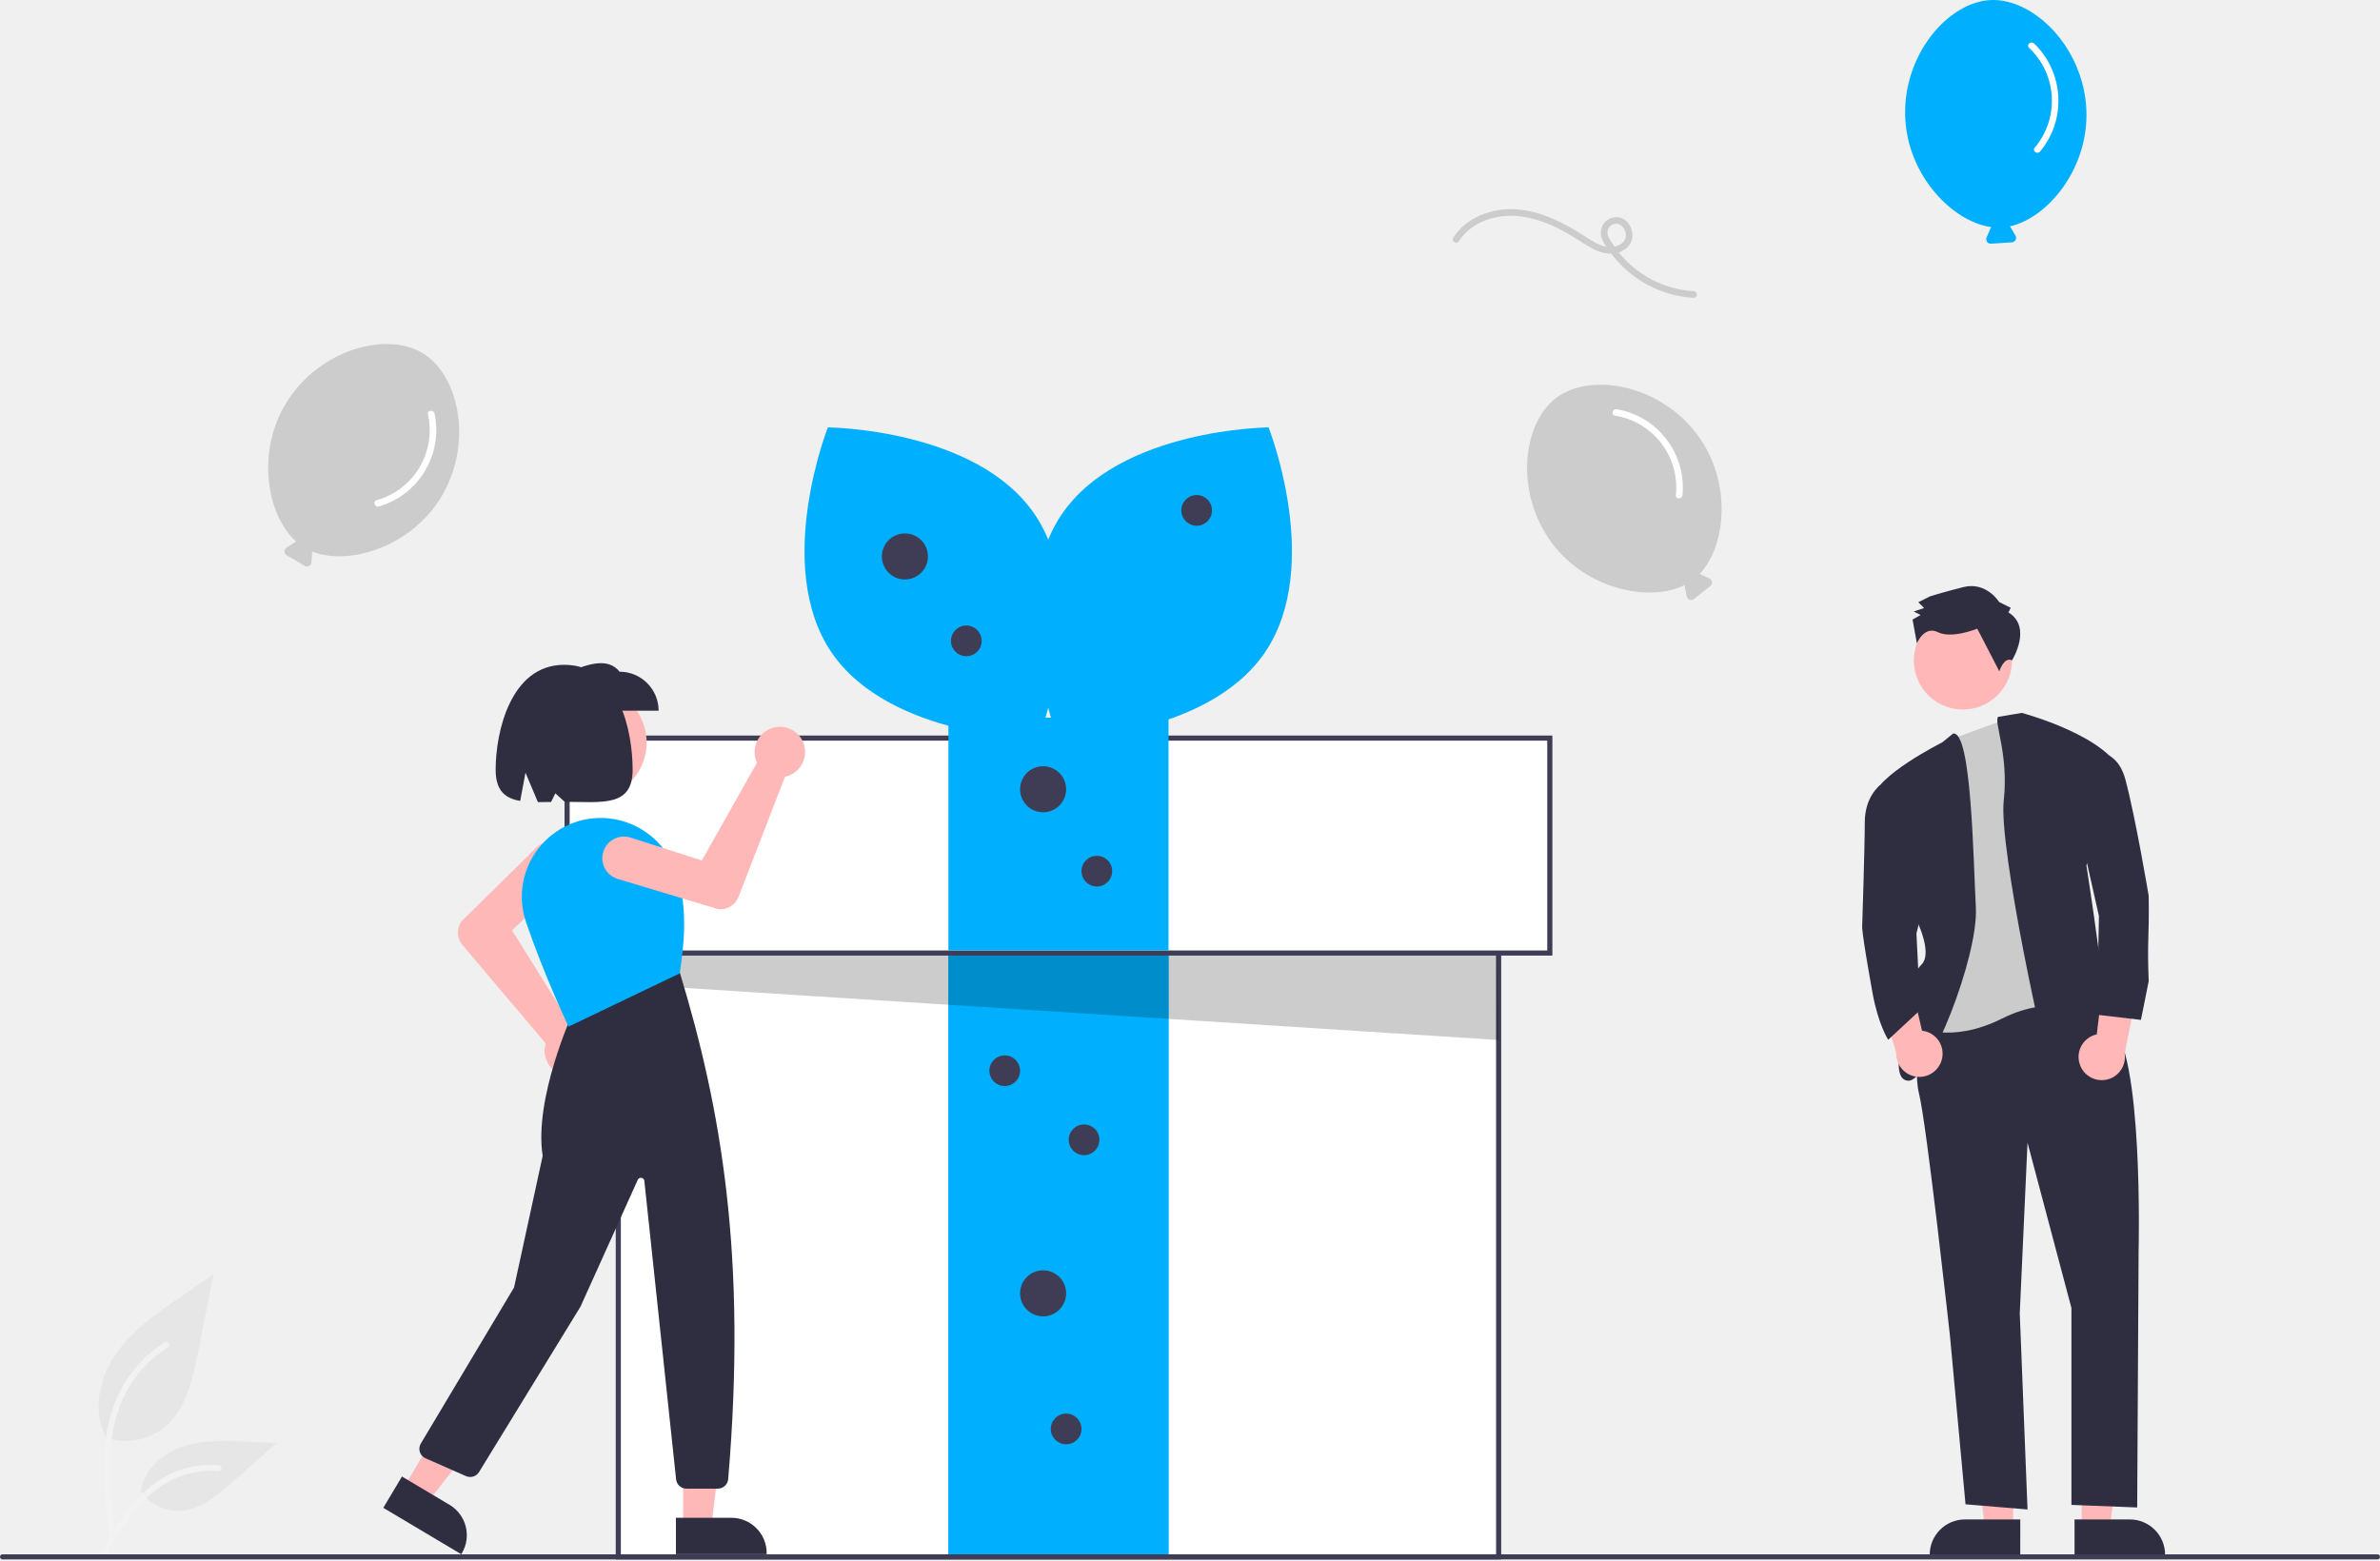
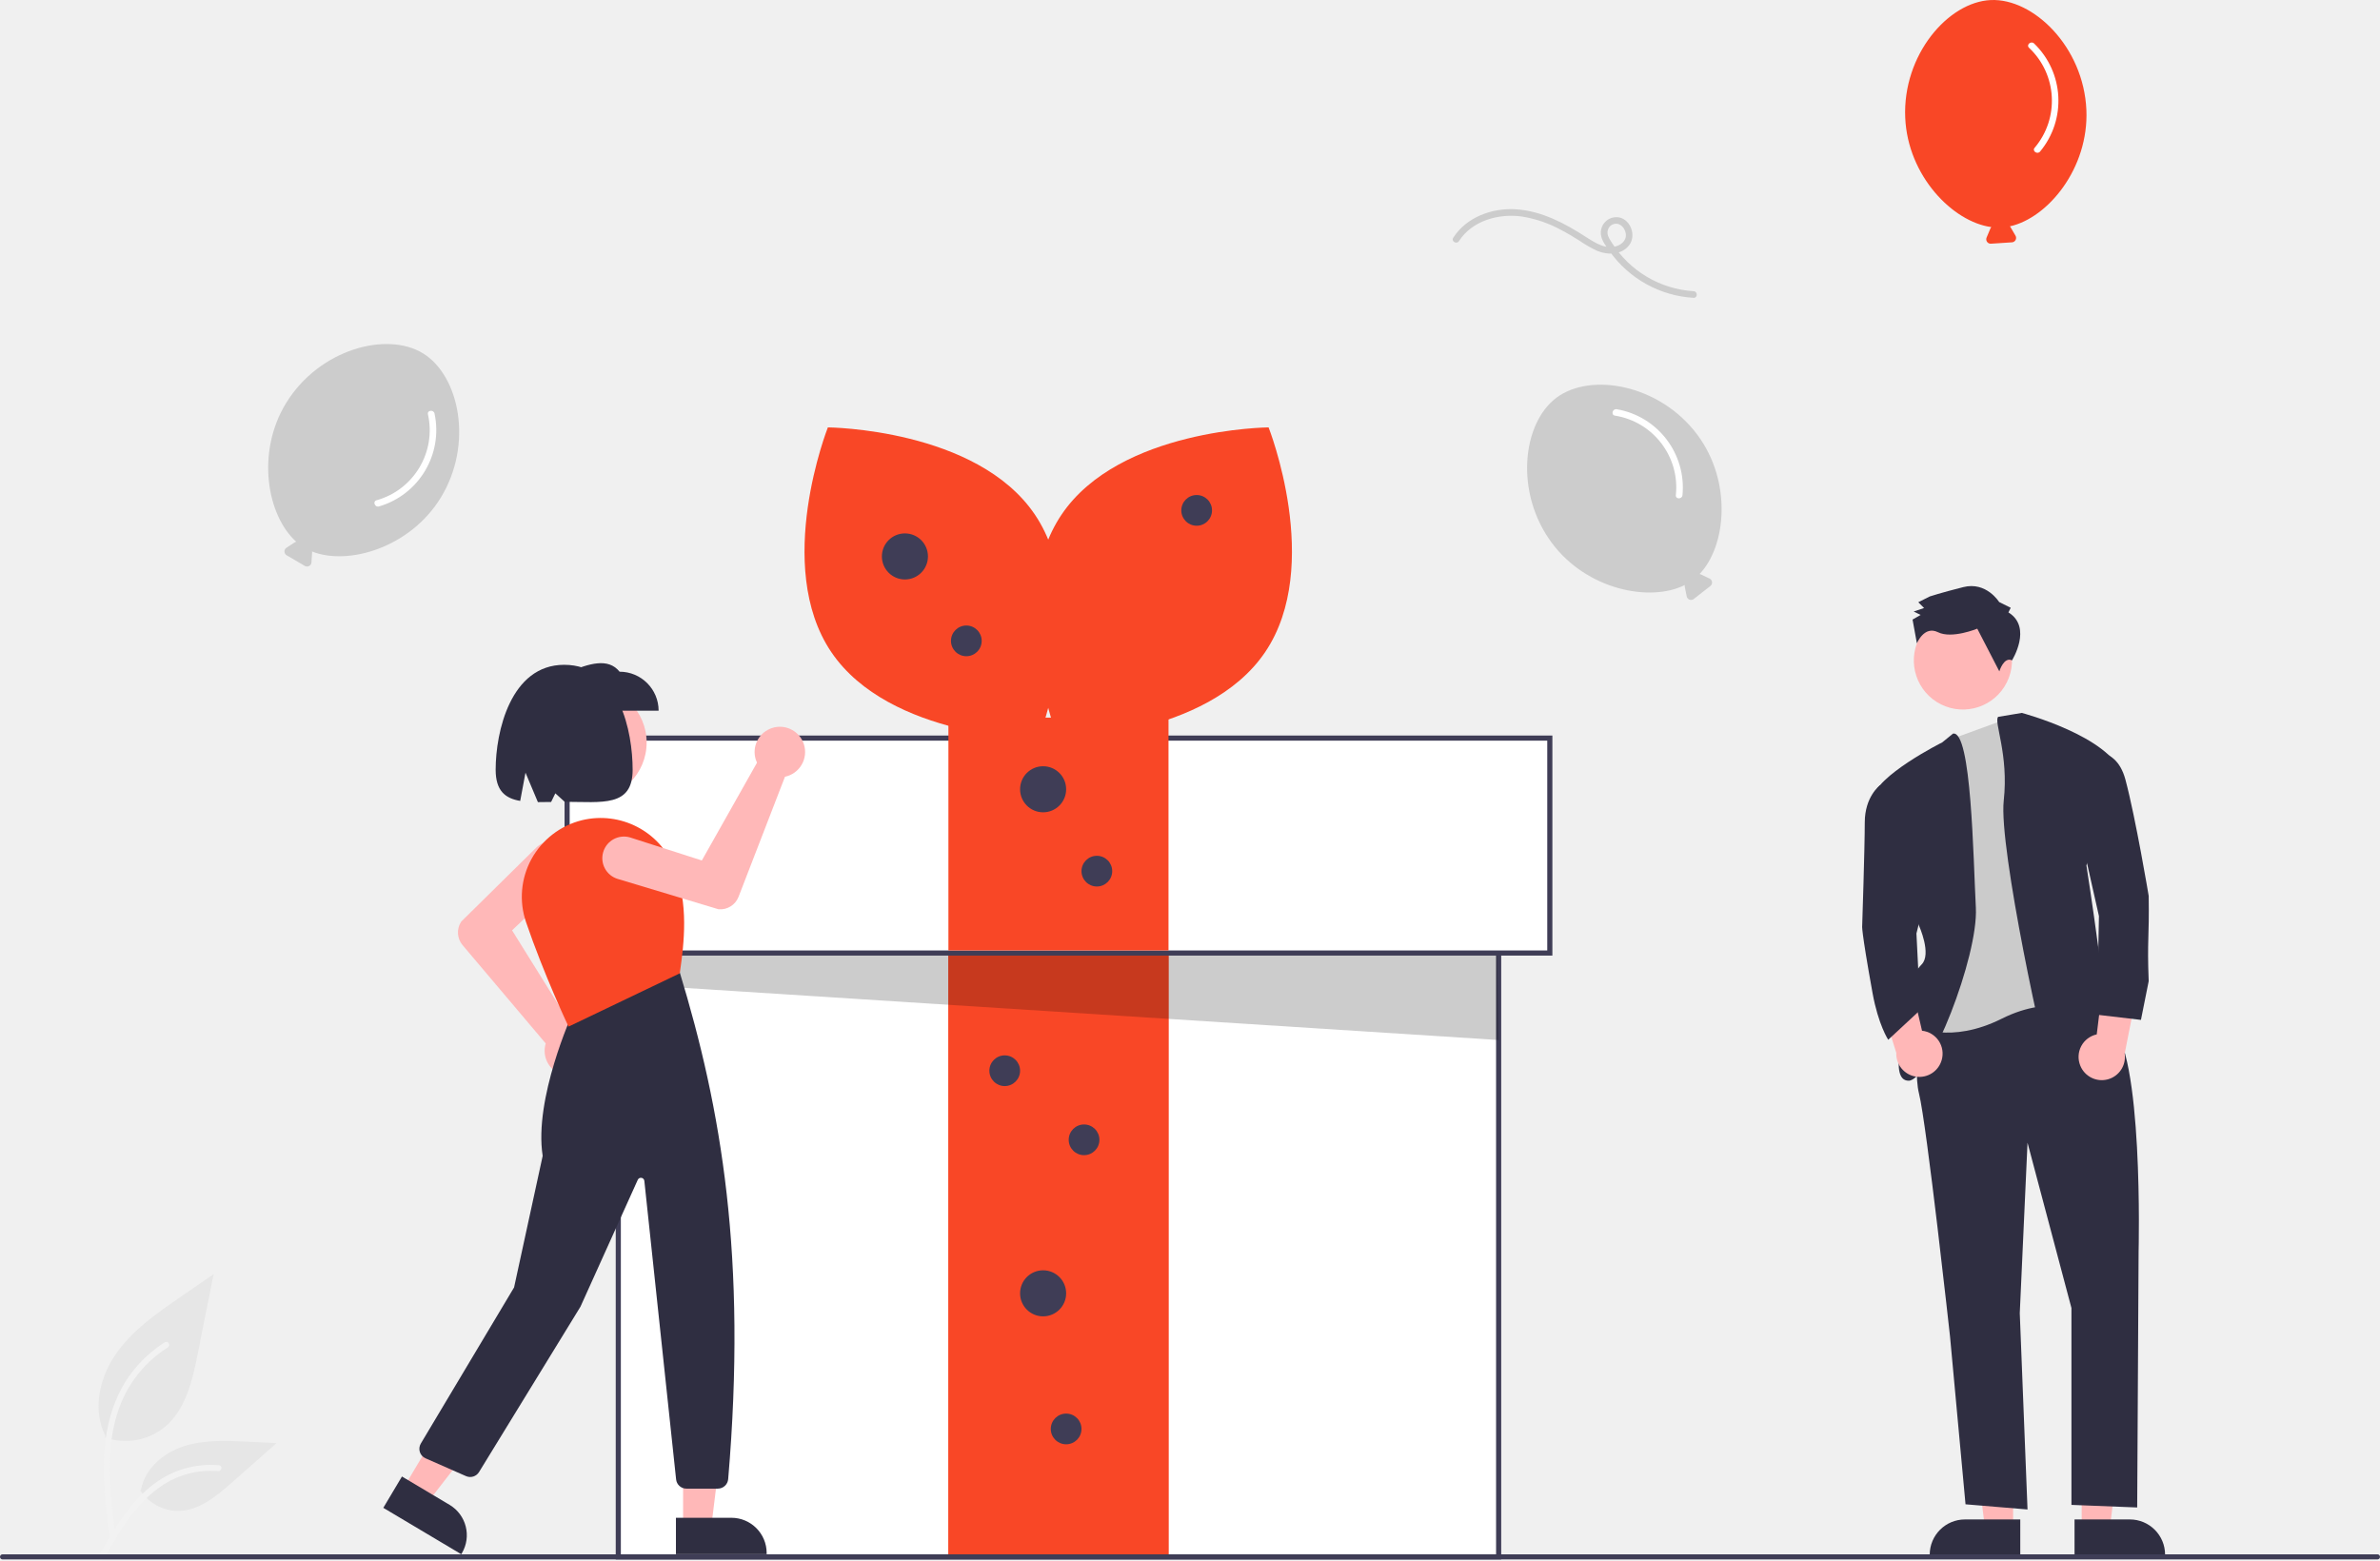
<svg xmlns="http://www.w3.org/2000/svg" data-name="Layer 1" width="930" height="609.874" viewBox="0 0 930 609.874">
-   <path id="f5877e54-26d9-4110-bb17-7d90037dcb2b-137" data-name="Path 438" d="M176.062,706.849a24.215,24.215,0,0,0,23.383-4.119c8.19-6.874,10.758-18.196,12.847-28.682l6.18-31.017L205.533,651.94c-9.305,6.406-18.818,13.019-25.26,22.298s-9.252,21.947-4.078,31.988" transform="translate(-135 -145.0632)" fill="#e6e6e6" />
-   <path id="af7e5462-cb8c-4c3a-a84b-026a28a01614-138" data-name="Path 439" d="M178.06,746.559c-1.628-11.864-3.304-23.881-2.159-35.872,1.015-10.649,4.264-21.049,10.878-29.579A49.206,49.206,0,0,1,199.404,669.668c1.262-.796,2.424,1.204,1.167,1.997a46.779,46.779,0,0,0-18.504,22.326c-4.029,10.246-4.675,21.416-3.982,32.3.419,6.582,1.311,13.121,2.206,19.653a1.198,1.198,0,0,1-.808,1.423,1.163,1.163,0,0,1-1.423-.808Z" transform="translate(-135 -145.0632)" fill="#f2f2f2" />
-   <path id="b74da307-8ad0-4d1b-99e4-dedad26aca71-139" data-name="Path 442" d="M189.781,727.523a17.825,17.825,0,0,0,15.531,8.019c7.864-.373,14.418-5.86,20.317-11.07l17.452-15.409-11.55-.553c-8.306-.398-16.827-.771-24.738,1.793s-15.208,8.726-16.654,16.915" transform="translate(-135 -145.0632)" fill="#e6e6e6" />
-   <path id="eea67ff0-2845-4236-af55-5d249be779f1-140" data-name="Path 443" d="M173.457,753.379c7.84-13.871,16.932-29.288,33.181-34.216a37.026,37.026,0,0,1,13.955-1.441c1.482.128,1.112,2.412-.367,2.285a34.398,34.398,0,0,0-22.272,5.892c-6.28,4.275-11.17,10.218-15.308,16.519-2.535,3.861-4.806,7.884-7.076,11.903C174.845,755.606,172.723,754.678,173.457,753.379Z" transform="translate(-135 -145.0632)" fill="#f2f2f2" />
+   <path id="f5877e54-26d9-4110-bb17-7d90037dcb2b-100" data-name="Path 438" d="M176.062,706.849a24.215,24.215,0,0,0,23.383-4.119c8.19-6.874,10.758-18.196,12.847-28.682l6.18-31.017L205.533,651.94c-9.305,6.406-18.818,13.019-25.26,22.298s-9.252,21.947-4.078,31.988" transform="translate(-135 -145.0632)" fill="#e6e6e6" />
+   <path id="af7e5462-cb8c-4c3a-a84b-026a28a01614-101" data-name="Path 439" d="M178.06,746.559c-1.628-11.864-3.304-23.881-2.159-35.872,1.015-10.649,4.264-21.049,10.878-29.579A49.206,49.206,0,0,1,199.404,669.668c1.262-.796,2.424,1.204,1.167,1.997a46.779,46.779,0,0,0-18.504,22.326c-4.029,10.246-4.675,21.416-3.982,32.3.419,6.582,1.311,13.121,2.206,19.653a1.198,1.198,0,0,1-.808,1.423,1.163,1.163,0,0,1-1.423-.808Z" transform="translate(-135 -145.0632)" fill="#f2f2f2" />
+   <path id="b74da307-8ad0-4d1b-99e4-dedad26aca71-102" data-name="Path 442" d="M189.781,727.523a17.825,17.825,0,0,0,15.531,8.019c7.864-.373,14.418-5.86,20.317-11.07l17.452-15.409-11.55-.553c-8.306-.398-16.827-.771-24.738,1.793s-15.208,8.726-16.654,16.915" transform="translate(-135 -145.0632)" fill="#e6e6e6" />
+   <path id="eea67ff0-2845-4236-af55-5d249be779f1-103" data-name="Path 443" d="M173.457,753.379c7.84-13.871,16.932-29.288,33.181-34.216a37.026,37.026,0,0,1,13.955-1.441c1.482.128,1.112,2.412-.367,2.285a34.398,34.398,0,0,0-22.272,5.892c-6.28,4.275-11.17,10.218-15.308,16.519-2.535,3.861-4.806,7.884-7.076,11.903C174.845,755.606,172.723,754.678,173.457,753.379Z" transform="translate(-135 -145.0632)" fill="#f2f2f2" />
  <rect x="241.602" y="315.468" width="344" height="293" fill="#fff" />
  <path d="M721.602,754.531h-346v-295h346Zm-344-2h342v-291h-342Z" transform="translate(-135 -145.0632)" fill="#3f3d56" />
-   <rect x="370.602" y="372.468" width="86" height="236" fill="#00b0ff" />
-   <rect x="370.602" y="372.468" width="86" height="236" fill="#00b0ff" />
+   <rect x="370.602" y="372.468" width="86" height="236" fill="#f94726" />
+   <rect x="370.602" y="372.468" width="86" height="236" fill="#f94726" />
  <polygon points="242.602 336.968 242.602 384.506 585.602 406.468 584.591 347.81 242.602 336.968" opacity="0.2" />
  <rect x="221.602" y="288.468" width="384" height="84" fill="#fff" />
  <path d="M741.602,518.531h-386v-86h386Zm-384-2h382v-82h-382Z" transform="translate(-135 -145.0632)" fill="#3f3d56" />
-   <rect x="370.602" y="280.468" width="86" height="91" fill="#00b0ff" />
-   <path d="M539.394,346.188c22.701,33.652,1.312,87.775,1.312,87.775s-58.195-.436-80.897-34.088-1.312-87.775-1.312-87.775S516.693,312.536,539.394,346.188Z" transform="translate(-135 -145.0632)" fill="#00b0ff" />
-   <path d="M549.81,346.188c-22.701,33.652-1.312,87.775-1.312,87.775s58.195-.436,80.897-34.088,1.312-87.775,1.312-87.775S572.512,312.536,549.81,346.188Z" transform="translate(-135 -145.0632)" fill="#00b0ff" />
+   <rect x="370.602" y="280.468" width="86" height="91" fill="#f94726" />
+   <path d="M539.394,346.188c22.701,33.652,1.312,87.775,1.312,87.775s-58.195-.436-80.897-34.088-1.312-87.775-1.312-87.775S516.693,312.536,539.394,346.188Z" transform="translate(-135 -145.0632)" fill="#f94726" />
+   <path d="M549.81,346.188c-22.701,33.652-1.312,87.775-1.312,87.775s58.195-.436,80.897-34.088,1.312-87.775,1.312-87.775S572.512,312.536,549.81,346.188Z" transform="translate(-135 -145.0632)" fill="#f94726" />
  <circle cx="353.602" cy="217.468" r="9" fill="#3f3d56" />
  <circle cx="407.602" cy="308.468" r="9" fill="#3f3d56" />
  <circle cx="407.602" cy="505.468" r="9" fill="#3f3d56" />
  <circle cx="377.602" cy="250.468" r="6" fill="#3f3d56" />
  <circle cx="467.602" cy="199.468" r="6" fill="#3f3d56" />
  <circle cx="428.602" cy="340.468" r="6" fill="#3f3d56" />
  <circle cx="392.602" cy="418.468" r="6" fill="#3f3d56" />
  <circle cx="423.602" cy="445.468" r="6" fill="#3f3d56" />
  <circle cx="416.602" cy="558.468" r="6" fill="#3f3d56" />
  <polygon points="786.636 597.422 775.663 597.421 770.442 555.095 786.638 555.096 786.636 597.422" fill="#ffb7b7" />
  <path d="M924.434,753.122l-35.383-.001v-.448a13.773,13.773,0,0,1,13.772-13.772h.001l21.611.001Z" transform="translate(-135 -145.0632)" fill="#2f2e41" />
  <polygon points="813.437 597.422 824.411 597.421 829.631 555.095 813.435 555.096 813.437 597.422" fill="#ffb7b7" />
  <path d="M945.638,738.902l21.611-.001h.001a13.773,13.773,0,0,1,13.772,13.772v.448l-35.383.001Z" transform="translate(-135 -145.0632)" fill="#2f2e41" />
  <circle cx="902.021" cy="403.187" r="19.18" transform="translate(4.5896 886.5343) rotate(-63.5798)" fill="#ffb7b7" />
  <path d="M887.898,535.13s-6.057,25.236-3.028,37.35,12.113,94.889,12.113,94.889l6.057,65.615,24.227,2.019-3.028-76.719,3.028-66.624L944.427,656.265v76.947l25.694,1.009.552-100.165s2.019-78.737-11.104-88.832-15.142-12.113-15.142-12.113Z" transform="translate(-135 -145.0632)" fill="#2f2e41" />
  <path d="M924.471,424.09l22.985,12.113,3.028,104.983s-13.123-8.076-33.312,2.019-33.312,3.028-33.312,3.028l12.113-45.425-5.047-60.567,7.219-6.552Z" transform="translate(-135 -145.0632)" fill="#cbcbcb" />
  <path d="M898.147,431.779l-4.193,3.416s-26.246,13.123-27.255,22.208l18.17,49.463s5.047,11.104,1.009,15.142-8.076,14.132-7.066,19.18-6.057,26.246,2.019,26.246,27.255-48.454,26.246-67.633S905.369,430.382,898.147,431.779Z" transform="translate(-135 -145.0632)" fill="#2f2e41" />
  <path d="M915.793,425.228l9.246-1.539s34.321,9.085,39.369,24.227l-14.132,35.331s10.095,64.605,7.066,64.605H954.313s8.076,6.057,3.028,8.076-17.161,18.17-20.189,11.104-21.199-90.851-19.18-109.021S914,427.131,915.793,425.228Z" transform="translate(-135 -145.0632)" fill="#2f2e41" />
  <path d="M919.805,384.407l.898-1.808-4.52-2.246s-4.986-8.113-14.009-5.833-13.083,3.645-13.083,3.645l-4.509,2.269,2.263,2.251-4.06,1.365,2.712,1.347-3.156,1.814,1.699,9.298s2.821-7.052,8.245-4.357,15.346-1.393,15.346-1.393l8.62,16.682s1.778-5.848,4.949-4.288C921.201,403.151,929.3,390.252,919.805,384.407Z" transform="translate(-135 -145.0632)" fill="#2f2e41" />
  <path d="M947.882,561.54A9.001,9.001,0,0,1,954.316,549.33l3.886-31.748L970.863,528.35l-5.631,28.498a9.049,9.049,0,0,1-17.349,4.693Z" transform="translate(-135 -145.0632)" fill="#ffb7b7" />
  <path d="M893.729,559.356a9.001,9.001,0,0,0-7.692-11.459L878.807,516.739,867.359,528.789,875.98,556.529a9.049,9.049,0,0,0,17.749,2.826Z" transform="translate(-135 -145.0632)" fill="#ffb7b7" />
  <path d="M948.37,439.69s13.123-5.047,17.161,10.095,9.085,45.425,9.085,45.425c.251,16.84-.644,16.84,0,33.312l-3.028,15.142-17.161-2.019.748-38.546-8.824-39.182Z" transform="translate(-135 -145.0632)" fill="#2f2e41" />
  <path d="M875.784,451.346l-6.222.666s-5.891,4.382-5.891,14.476-1.009,40.378-1.009,40.378-.573.709,4.038,26.246c2.247,12.447,6.13,18.321,6.13,18.321l12.531-11.636L883.86,509.894l4.038-16.151Z" transform="translate(-135 -145.0632)" fill="#2f2e41" />
  <path d="M1064,754.531H136a1,1,0,0,1,0-2h928a1,1,0,0,1,0,2Z" transform="translate(-135 -145.0632)" fill="#3f3d56" />
  <circle cx="230.649" cy="290.205" r="22.028" fill="#ffb8b8" />
  <path d="M357.696,565.61q-.416,0-.836-.037a9.868,9.868,0,0,1-8.856-11.763,9.239,9.239,0,0,1,.242-.938l-32.511-38.451a7.663,7.663,0,0,1-.533-9.134l.059-.072,29.264-28.855a8.459,8.459,0,0,1,11.878,12.047q-.055.054-.111.108l-21.195,20.15L358.299,545.905a9.39,9.39,0,0,1,1.309.161,9.868,9.868,0,0,1-1.913,19.544Z" transform="translate(-135 -145.0632)" fill="#ffb8b8" />
  <polygon points="266.928 596.776 277.924 596.776 283.154 554.366 266.926 554.367 266.928 596.776" fill="#ffb8b8" />
  <path d="M399.124,738.25l21.654-.001h.001a13.799,13.799,0,0,1,13.8,13.799v.449l-35.453.001Z" transform="translate(-135 -145.0632)" fill="#2f2e41" />
  <polygon points="157.641 581.575 167.089 587.2 193.281 553.436 179.338 545.134 157.641 581.575" fill="#ffb8b8" />
  <path d="M292.068,722.118l18.605,11.078.001 0a13.799,13.799,0,0,1,4.797,18.916l-0.0 0-.229.385L284.779,734.361Z" transform="translate(-135 -145.0632)" fill="#2f2e41" />
  <path d="M415.518,726.86H403.206a4.029,4.029,0,0,1-4.013-3.609l-12.413-116.678a1.346,1.346,0,0,0-2.564-.412l-22.393,49.584-39.645,64.646a4.055,4.055,0,0,1-5.066,1.584l-15.838-6.968a4.037,4.037,0,0,1-1.839-5.765l36.444-61.023,11.177-51.415c-3.515-22.297,11.555-55.447,11.708-55.78l.075-.162,41.512-16.225.208.255c16.371,53.724,26.347,111.54,18.981,198.272A4.063,4.063,0,0,1,415.518,726.86Z" transform="translate(-135 -145.0632)" fill="#2f2e41" />
-   <path d="M357.168,546.294l-.193-.406c-.092-.194-9.323-19.663-16.438-40.47a30.691,30.691,0,0,1,2.128-24.596,31.026,31.026,0,0,1,19.785-15.214h0a31.064,31.064,0,0,1,36.055,18.604c5.644,14.114,3.845,29.179,2.152,41.027l-.034.237-.216.103Z" transform="translate(-135 -145.0632)" fill="#00b0ff" />
+   <path d="M357.168,546.294l-.193-.406c-.092-.194-9.323-19.663-16.438-40.47a30.691,30.691,0,0,1,2.128-24.596,31.026,31.026,0,0,1,19.785-15.214h0a31.064,31.064,0,0,1,36.055,18.604c5.644,14.114,3.845,29.179,2.152,41.027l-.034.237-.216.103Z" transform="translate(-135 -145.0632)" fill="#f94726" />
  <path d="M392.357,422.825H357.379V407.579c7.677-3.05,15.19-5.644,19.731,0a15.247,15.247,0,0,1,15.247,15.247Z" transform="translate(-135 -145.0632)" fill="#2f2e41" />
  <path d="M355.443,404.888c-20.91,0-26.763,26.21-26.763,40.997,0,8.246,3.729,11.196,9.59,12.194l2.07-11.038,4.847,11.513c1.646.008,3.375-.024,5.168-.057l1.643-3.384,3.665,3.323c14.679.022,26.542,2.162,26.542-12.551C382.205,431.098,377.072,404.888,355.443,404.888Z" transform="translate(-135 -145.0632)" fill="#2f2e41" />
  <path d="M448.387,434.222q.199.365.369.751a9.868,9.868,0,0,1-6.077,13.412,9.242,9.242,0,0,1-.939.237l-18.157,46.966a7.663,7.663,0,0,1-7.76,4.847l-.091-.017-39.353-11.847a8.459,8.459,0,0,1,4.878-16.2q.074.022.147.046l27.844,8.94,21.557-38.217a9.387,9.387,0,0,1-.486-1.226,9.868,9.868,0,0,1,18.069-7.692Z" transform="translate(-135 -145.0632)" fill="#ffb8b8" />
  <path d="M798.219,314.932c-14.711-19.687-41.636-24.438-55.016-14.441s-16.453,37.166-1.742,56.853c13.617,18.223,38.288,23.193,51.876,16.366a1.706,1.706,0,0,0-.008.647l.766,3.787a1.728,1.728,0,0,0,2.758,1.019l6.487-5.068a1.728,1.728,0,0,0-.321-2.923l-3.49-1.66a1.71,1.71,0,0,0-.384-.121C809.62,358.319,811.865,333.194,798.219,314.932Z" transform="translate(-135 -145.0632)" fill="#ccc" />
  <path d="M766.04,307.499a28.432,28.432,0,0,1,23.812,31.085c-.158,1.66,2.435,1.649,2.592,0a31.088,31.088,0,0,0-25.715-33.584C765.097,304.722,764.396,307.219,766.04,307.499Z" transform="translate(-135 -145.0632)" fill="#fff" />
  <path d="M307.198,339.624c12.862-20.942,7.332-47.719-6.9-56.459s-40.615-1.563-53.476,19.379c-11.905,19.385-7.412,44.147,3.952,54.253a1.707,1.707,0,0,0-.604.232l-3.237,2.111a1.728,1.728,0,0,0,.071,2.939l7.106,4.157a1.728,1.728,0,0,0,2.597-1.378l.253-3.856a1.71,1.71,0,0,0-.03-.401C271.089,366.244,295.267,359.051,307.198,339.624Z" transform="translate(-135 -145.0632)" fill="#ccc" />
  <path d="M302.22,306.975a28.432,28.432,0,0,1-20.092,33.609c-1.601.466-.633,2.872.957,2.409a31.088,31.088,0,0,0,21.712-36.301C304.452,305.073,301.873,305.344,302.22,306.975Z" transform="translate(-135 -145.0632)" fill="#fff" />
-   <path d="M950.265,187.99c-1.075-24.553-20.654-43.638-37.34-42.907s-34.521,21.454-33.446,46.007c.995,22.727,18.588,40.723,33.662,42.73a1.706,1.706,0,0,0-.371.53l-1.499,3.562a1.728,1.728,0,0,0,1.705,2.395l8.215-.537a1.728,1.728,0,0,0,1.38-2.596l-1.95-3.336a1.71,1.71,0,0,0-.249-.316C935.262,230.267,951.262,210.767,950.265,187.99Z" transform="translate(-135 -145.0632)" fill="#00b0ff" />
+   <path d="M950.265,187.99c-1.075-24.553-20.654-43.638-37.34-42.907s-34.521,21.454-33.446,46.007c.995,22.727,18.588,40.723,33.662,42.73a1.706,1.706,0,0,0-.371.53l-1.499,3.562a1.728,1.728,0,0,0,1.705,2.395l8.215-.537a1.728,1.728,0,0,0,1.38-2.596l-1.95-3.336a1.71,1.71,0,0,0-.249-.316C935.262,230.267,951.262,210.767,950.265,187.99Z" transform="translate(-135 -145.0632)" fill="#f94726" />
  <path d="M927.854,163.732a28.432,28.432,0,0,1,2.181,39.096c-1.065,1.283,1.084,2.734,2.142,1.459a31.088,31.088,0,0,0-2.347-42.234C928.638,160.906,926.652,162.575,927.854,163.732Z" transform="translate(-135 -145.0632)" fill="#fff" />
  <path d="M796.775,258.872a40.784,40.784,0,0,1-31.9-18.896c-.966-1.544-2.226-3.24-1.558-5.141a3.38,3.38,0,0,1,3.502-2.339c1.971.24,3.243,2.168,3.486,4.016.275,2.096-1.203,3.741-3.029,4.52-4.461,1.903-8.962-1.038-12.595-3.385-8.28-5.348-17.387-10.184-27.42-10.794-9.283-.564-19.237,3.076-24.4,11.126-.903,1.408,1.339,2.71,2.238,1.308,5.121-7.983,15.472-10.851,24.473-9.617a47.576,47.576,0,0,1,15.313,5.199c2.474,1.284,4.873,2.707,7.224,4.203a46.096,46.096,0,0,0,7.085,4.062c4.132,1.697,9.601,1.565,12.487-2.343,2.692-3.645.612-9.715-3.892-10.739a6.085,6.085,0,0,0-7.128,7.239c.449,2.147,2.066,4.248,3.317,6.002a43.379,43.379,0,0,0,32.795,18.17c1.667.082,1.663-2.51,0-2.592Z" transform="translate(-135 -145.0632)" fill="#ccc" />
</svg>
